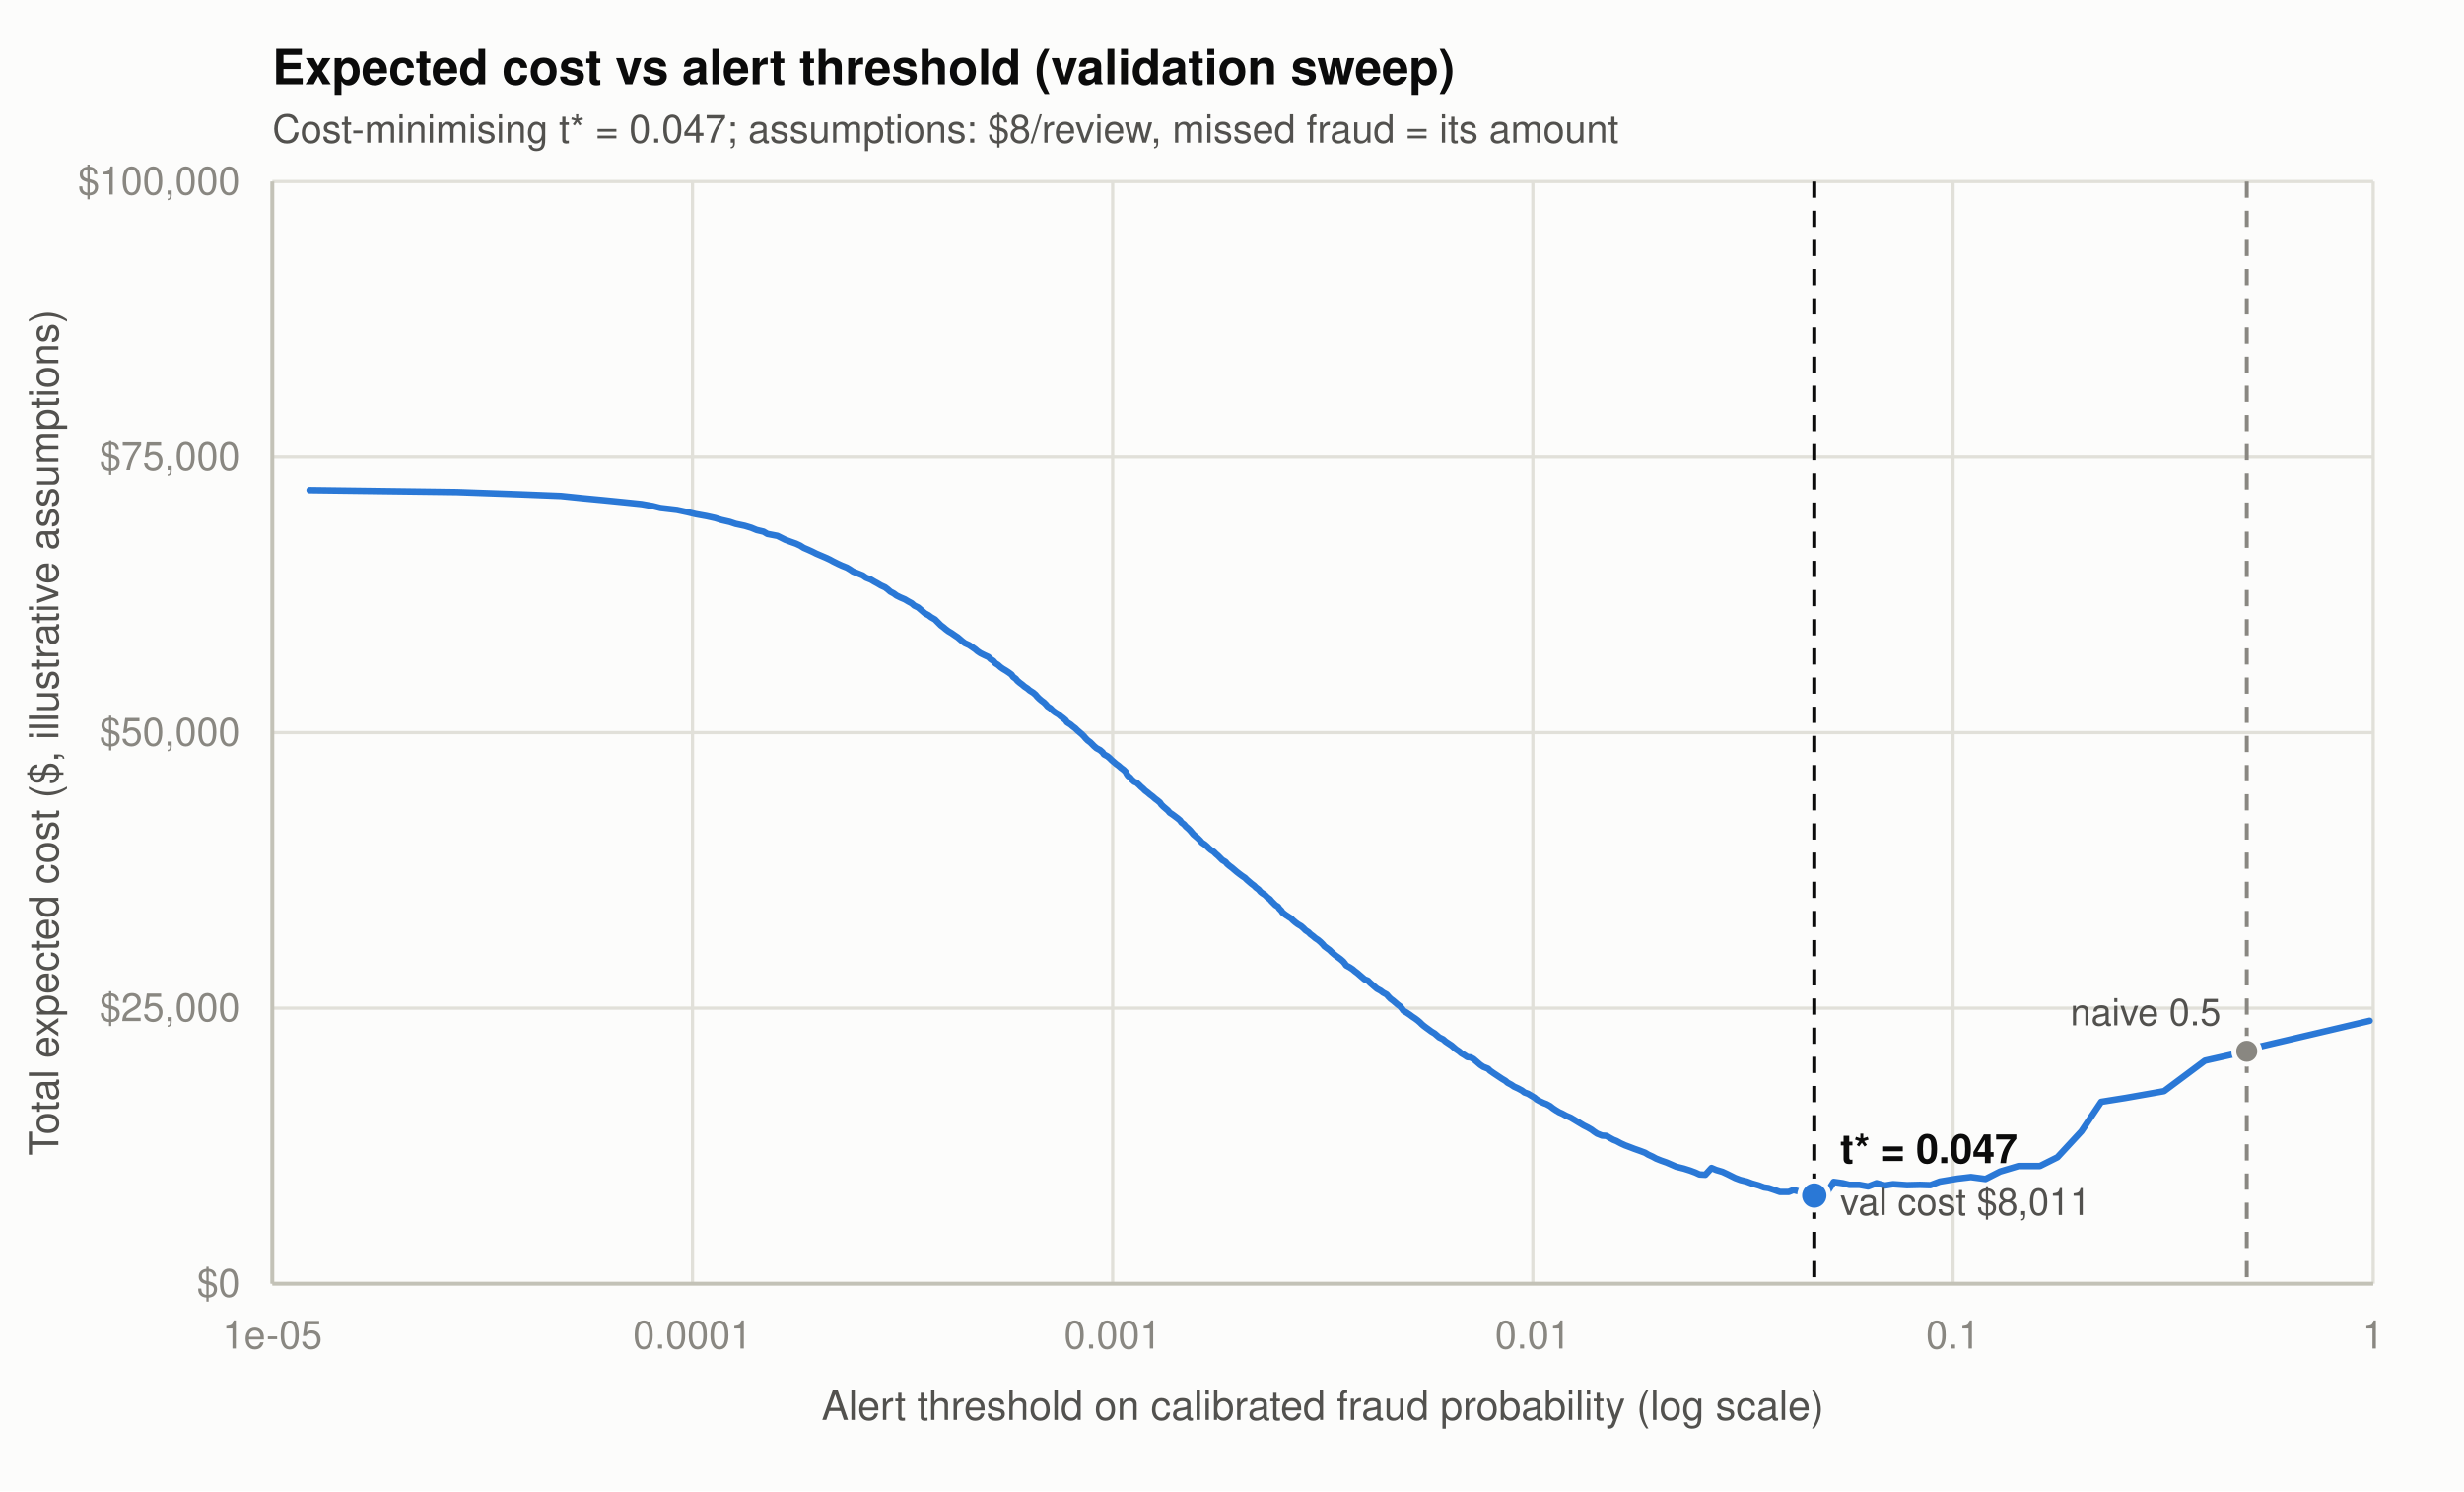
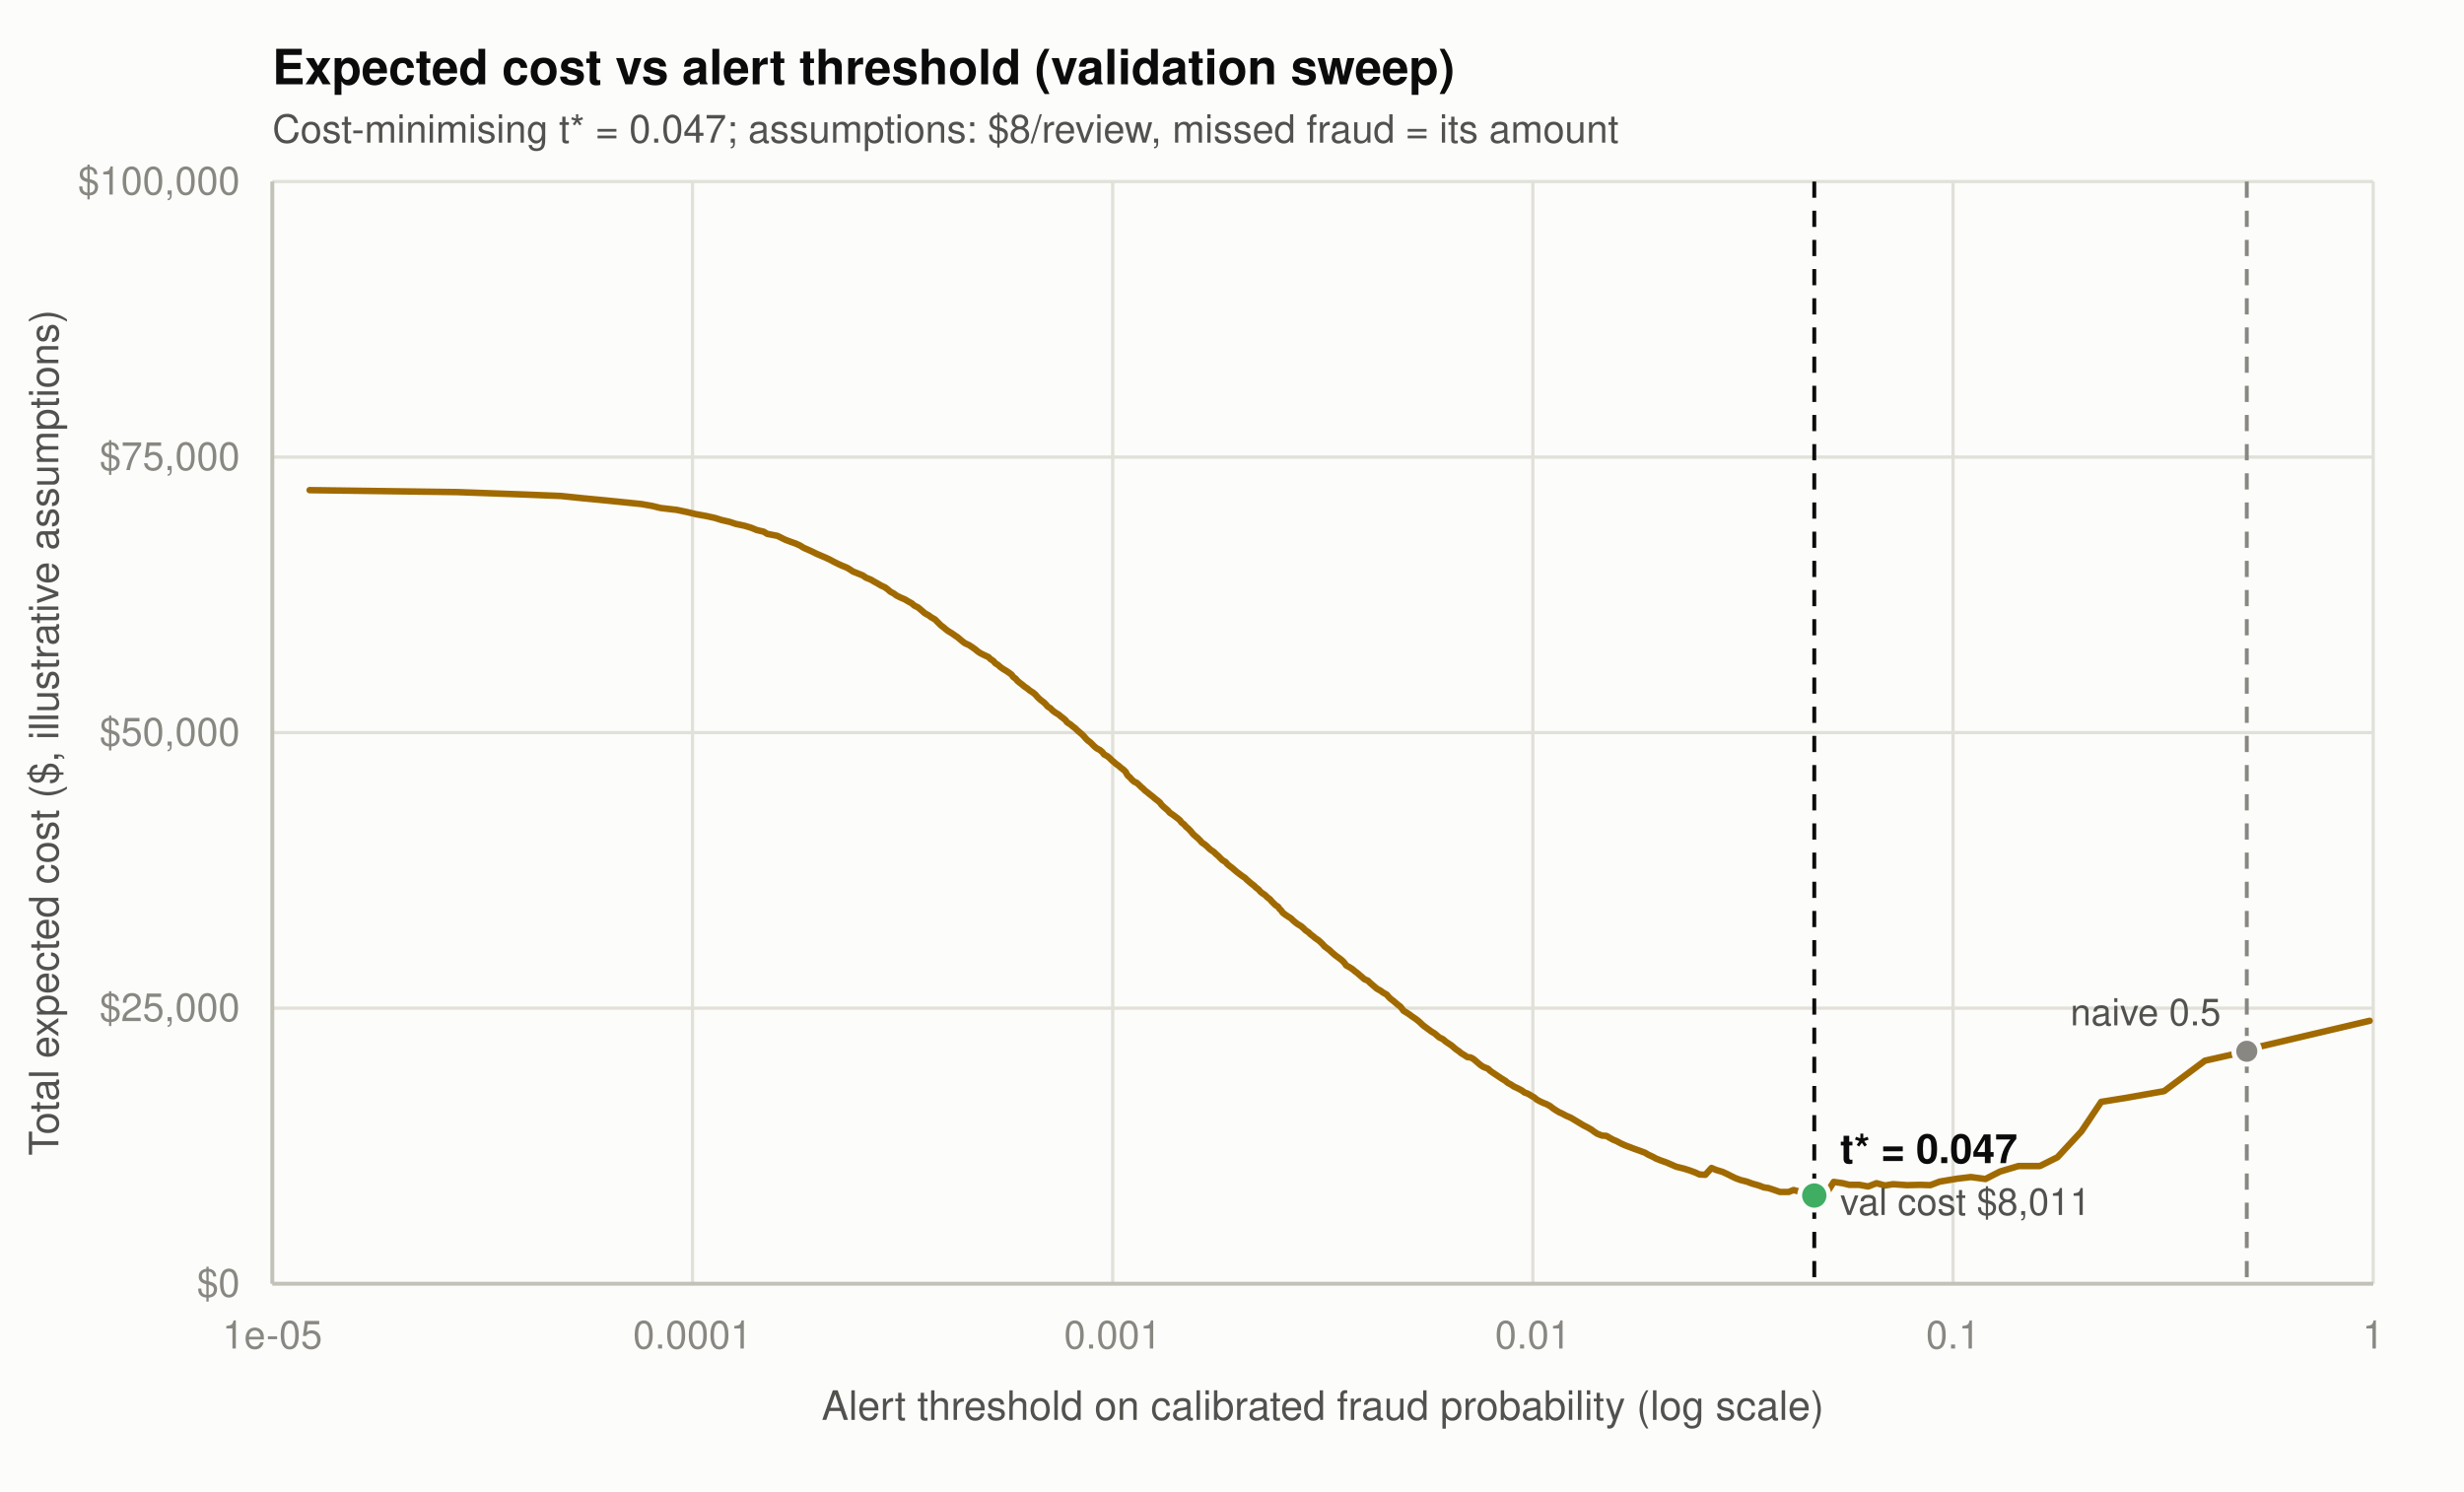
<svg xmlns="http://www.w3.org/2000/svg" viewBox="0 0 760 460" font-family="Segoe UI, Helvetica, Arial, sans-serif" role="img" aria-label="Expected cost versus alert threshold">
  <rect x="0" y="0" width="760" height="460" fill="#fcfcfb" />
  <line x1="84" y1="396.0" x2="732" y2="396.0" stroke="#e1e0d9" stroke-width="1" />
  <text x="74" y="400.0" text-anchor="end" font-size="12" fill="#898781">$0</text>
  <line x1="84" y1="311.0" x2="732" y2="311.0" stroke="#e1e0d9" stroke-width="1" />
  <text x="74" y="315.0" text-anchor="end" font-size="12" fill="#898781">$25,000</text>
  <line x1="84" y1="226.0" x2="732" y2="226.0" stroke="#e1e0d9" stroke-width="1" />
  <text x="74" y="230.0" text-anchor="end" font-size="12" fill="#898781">$50,000</text>
  <line x1="84" y1="141.0" x2="732" y2="141.0" stroke="#e1e0d9" stroke-width="1" />
  <text x="74" y="145.0" text-anchor="end" font-size="12" fill="#898781">$75,000</text>
  <line x1="84" y1="56.0" x2="732" y2="56.0" stroke="#e1e0d9" stroke-width="1" />
  <text x="74" y="60.0" text-anchor="end" font-size="12" fill="#898781">$100,000</text>
  <line x1="84.0" y1="56" x2="84.0" y2="396" stroke="#e1e0d9" stroke-width="1" />
  <text x="84.0" y="416" text-anchor="middle" font-size="12" fill="#898781">1e-05</text>
  <line x1="213.6" y1="56" x2="213.6" y2="396" stroke="#e1e0d9" stroke-width="1" />
  <text x="213.6" y="416" text-anchor="middle" font-size="12" fill="#898781">0.0001</text>
  <line x1="343.2" y1="56" x2="343.2" y2="396" stroke="#e1e0d9" stroke-width="1" />
  <text x="343.2" y="416" text-anchor="middle" font-size="12" fill="#898781">0.001</text>
  <line x1="472.8" y1="56" x2="472.8" y2="396" stroke="#e1e0d9" stroke-width="1" />
  <text x="472.8" y="416" text-anchor="middle" font-size="12" fill="#898781">0.01</text>
  <line x1="602.4" y1="56" x2="602.4" y2="396" stroke="#e1e0d9" stroke-width="1" />
  <text x="602.4" y="416" text-anchor="middle" font-size="12" fill="#898781">0.1</text>
  <line x1="732.0" y1="56" x2="732.0" y2="396" stroke="#e1e0d9" stroke-width="1" />
  <text x="732.0" y="416" text-anchor="middle" font-size="12" fill="#898781">1</text>
  <line x1="84" y1="396" x2="732" y2="396" stroke="#c3c2b7" stroke-width="1.2" />
  <line x1="84" y1="56" x2="84" y2="396" stroke="#c3c2b7" stroke-width="1.2" />
-   <polyline points="95.5,151.2 141.0,151.8 160.5,152.5 173.0,153.0 179.8,153.7 186.1,154.3 192.1,154.9 197.9,155.5 201.3,156.1 203.7,156.7 208.8,157.3 212.1,158.0 214.6,158.6 217.9,159.2 220.6,159.8 222.5,160.4 225.1,161.0 226.9,161.6 229.7,162.2 231.7,162.8 233.4,163.5 235.5,164.0 236.7,164.7 239.8,165.3 241.0,165.9 242.2,166.5 243.8,167.1 245.5,167.7 246.8,168.3 247.9,169.0 249.3,169.6 250.6,170.2 251.8,170.8 253.2,171.4 254.6,172.0 255.9,172.6 257.0,173.2 258.4,173.9 259.7,174.5 261.2,175.1 262.2,175.7 263.1,176.3 264.6,176.9 266.1,177.5 267.1,178.2 268.6,178.8 269.6,179.4 270.7,180.0 271.7,180.6 273.0,181.2 273.8,181.8 274.6,182.5 275.7,183.1 276.5,183.7 277.7,184.3 279.1,184.9 280.1,185.5 281.2,186.1 282.0,186.8 283.2,187.4 283.9,188.0 284.6,188.6 285.3,189.2 286.4,189.8 287.2,190.4 288.4,191.1 289.0,191.7 289.6,192.3 290.2,192.9 291.0,193.5 291.7,194.1 292.5,194.7 293.5,195.3 294.5,196.0 295.4,196.6 296.1,197.2 296.8,197.8 297.6,198.4 298.9,199.0 299.8,199.6 300.8,200.3 301.5,200.9 302.4,201.5 303.6,202.1 304.9,202.7 305.5,203.3 306.4,203.9 307.0,204.6 307.8,205.1 308.6,205.8 309.3,206.3 310.3,206.9 311.2,207.5 312.0,208.1 312.5,208.8 313.3,209.4 313.8,210.0 314.5,210.6 315.3,211.2 316.0,211.8 316.9,212.4 317.6,213.0 318.7,213.7 319.4,214.3 319.9,214.9 320.5,215.5 321.2,216.1 322.0,216.7 322.6,217.3 323.1,217.9 324.0,218.5 324.7,219.2 325.5,219.8 326.5,220.4 327.2,221.0 328.0,221.6 328.7,222.2 329.1,222.8 330.2,223.5 330.9,224.1 331.7,224.7 332.3,225.3 333.0,225.9 333.7,226.5 334.3,227.1 334.9,227.8 335.5,228.4 336.3,229.0 336.9,229.6 337.5,230.2 338.2,230.8 339.3,231.4 340.1,232.1 340.5,232.7 341.6,233.3 342.3,233.9 342.9,234.5 343.6,235.1 344.3,235.7 345.0,236.2 345.8,236.9 346.6,237.5 347.2,238.1 347.5,238.7 347.9,239.3 348.6,239.9 349.1,240.5 349.9,241.2 350.5,241.4 351.3,242.1 351.9,242.7 352.6,243.3 353.2,243.9 354.0,244.5 354.7,245.1 355.5,245.7 356.3,246.4 357.1,247.0 357.8,247.6 358.2,248.2 358.8,248.8 359.5,249.4 360.2,250.0 360.8,250.7 361.7,251.3 362.5,251.9 363.3,252.5 364.0,253.1 364.4,253.7 365.2,254.3 365.8,255.0 366.5,255.6 367.1,256.2 367.6,256.8 368.1,257.4 368.8,258.0 369.5,258.6 370.2,259.3 370.7,259.9 371.6,260.5 372.3,261.1 372.9,261.7 373.5,262.2 374.4,262.8 375.0,263.4 375.7,264.0 376.4,264.7 377.0,265.3 378.0,265.9 378.5,266.5 379.2,267.1 380.0,267.7 380.7,268.3 381.4,268.9 382.3,269.6 383.1,270.2 384.0,270.8 384.6,271.4 385.3,272.0 386.0,272.6 386.8,273.2 387.4,273.8 388.2,274.4 388.8,275.1 389.3,275.5 390.2,276.1 390.9,276.8 391.7,277.4 392.2,278.0 392.8,278.6 393.4,279.2 394.2,279.7 394.6,280.3 395.2,280.9 395.6,281.5 396.5,282.2 397.4,282.8 398.2,283.3 398.8,283.9 399.5,284.5 400.3,285.1 401.3,285.7 402.0,286.3 402.7,287.0 403.6,287.6 404.2,288.2 405.0,288.8 405.7,289.4 406.6,290.0 407.3,290.6 408.0,291.3 408.5,291.9 409.3,292.5 410.1,293.1 410.7,293.7 411.4,294.3 412.0,294.8 412.7,295.3 413.5,295.9 414.3,296.6 414.8,297.2 415.2,297.8 416.3,298.4 417.2,299.0 417.9,299.6 418.7,300.2 419.5,300.9 420.2,301.5 420.9,302.1 421.9,302.5 422.6,303.2 423.3,303.8 424.0,304.4 424.7,305.0 425.8,305.6 426.6,306.2 427.7,306.8 428.3,307.5 428.9,308.1 429.7,308.7 430.4,309.3 431.1,309.9 431.9,310.5 432.4,311.1 432.9,311.8 433.9,312.4 434.8,313.0 435.6,313.6 436.5,314.2 437.3,314.8 438.0,315.4 438.6,316.0 439.2,316.5 440.0,317.1 440.7,317.6 441.5,318.2 442.5,318.8 443.2,319.4 443.9,320.0 445.1,320.6 445.9,321.3 446.8,321.9 447.7,322.5 448.4,323.1 449.1,323.7 450.0,324.3 450.7,324.9 451.7,325.5 452.6,326.1 453.6,326.2 454.5,326.7 455.2,327.3 455.9,327.9 456.6,328.5 457.5,329.1 459.0,329.7 459.6,330.3 460.6,331.0 461.5,331.6 462.4,332.2 463.3,332.8 464.3,333.4 465.0,334.0 466.1,334.6 467.0,335.2 468.3,335.8 469.4,336.4 470.2,337.0 471.3,337.4 472.3,338.0 473.3,338.6 474.0,339.2 475.1,339.8 476.2,340.3 477.0,340.6 478.1,341.2 479.0,341.9 479.9,342.5 480.9,343.1 481.8,343.5 483.1,344.2 484.5,344.8 485.5,345.4 486.5,346.0 487.5,346.6 488.5,347.2 489.7,347.8 490.9,348.5 491.7,349.1 492.6,349.7 494.1,350.3 495.5,350.4 496.5,351.0 497.6,351.6 498.6,352.0 499.9,352.7 501.2,353.3 502.8,353.9 504.1,354.4 505.8,355.0 507.4,355.6 508.4,356.2 509.7,356.8 510.8,357.4 512.3,358.0 514.0,358.6 515.4,359.2 517.0,359.9 519.4,360.5 521.3,361.1 522.9,361.7 524.2,362.3 526.0,362.4 527.9,360.3 529.3,360.9 531.3,361.5 532.8,362.2 534.0,362.8 535.2,363.4 536.8,364.0 538.8,364.5 540.4,365.1 542.5,365.7 544.1,366.3 545.5,366.5 547.3,367.1 549.0,367.7 551.7,367.7 553.2,367.1 554.7,367.5 556.8,368.1 559.6,368.8 561.6,367.5 563.5,367.9 565.6,364.6 568.4,365.0 570.4,365.5 573.5,365.5 576.2,366.0 578.8,365.0 581.4,365.7 583.9,365.3 588.2,365.6 592.2,365.5 595.4,365.6 598.3,364.5 603.7,363.6 607.9,363.1 612.4,363.7 616.9,361.4 622.6,359.7 629.2,359.7 634.6,357.0 642.0,349.0 648.1,339.9 655.6,338.7 667.5,336.6 680.1,327.2 693.0,324.3 696.0,323.1 730.9,314.9" fill="none" stroke="#2a78d6" stroke-width="2" stroke-linejoin="round" stroke-linecap="round" />
+   <polyline points="95.5,151.2 141.0,151.8 160.5,152.5 173.0,153.0 179.8,153.7 186.1,154.3 192.1,154.9 197.9,155.5 201.3,156.1 203.7,156.7 208.8,157.3 212.1,158.0 214.6,158.6 217.9,159.2 220.6,159.8 222.5,160.4 225.1,161.0 226.9,161.6 229.7,162.2 231.7,162.8 233.4,163.5 235.5,164.0 236.7,164.7 239.8,165.3 241.0,165.9 242.2,166.5 243.8,167.1 245.5,167.7 246.8,168.3 247.9,169.0 249.3,169.6 250.6,170.2 251.8,170.8 253.2,171.4 254.6,172.0 255.9,172.6 257.0,173.2 258.4,173.9 259.7,174.5 261.2,175.1 262.2,175.7 263.1,176.3 264.6,176.9 266.1,177.5 267.1,178.2 268.6,178.8 269.6,179.4 270.7,180.0 271.7,180.6 273.0,181.2 273.8,181.8 274.6,182.5 275.7,183.1 276.5,183.7 277.7,184.3 279.1,184.9 280.1,185.5 281.2,186.1 282.0,186.8 283.2,187.4 283.9,188.0 284.6,188.6 285.3,189.2 286.4,189.8 287.2,190.4 288.4,191.1 289.0,191.7 289.6,192.3 290.2,192.9 291.0,193.5 291.7,194.1 292.5,194.7 293.5,195.3 294.5,196.0 295.4,196.6 296.1,197.2 296.8,197.8 297.6,198.4 298.9,199.0 299.8,199.6 300.8,200.3 301.5,200.9 302.4,201.5 303.6,202.1 304.9,202.7 305.5,203.3 306.4,203.9 307.0,204.6 307.8,205.1 308.6,205.8 309.3,206.3 310.3,206.9 311.2,207.5 312.0,208.1 312.5,208.8 313.3,209.4 313.8,210.0 314.5,210.6 315.3,211.2 316.0,211.8 316.9,212.4 317.6,213.0 318.7,213.7 319.4,214.3 319.9,214.9 320.5,215.5 321.2,216.1 322.0,216.7 322.6,217.3 323.1,217.9 324.0,218.5 324.7,219.2 325.5,219.8 326.5,220.4 327.2,221.0 328.0,221.6 328.7,222.2 329.1,222.8 330.2,223.5 330.9,224.1 331.7,224.7 332.3,225.3 333.0,225.9 333.7,226.5 334.3,227.1 334.9,227.8 335.5,228.4 336.3,229.0 336.9,229.6 337.5,230.2 338.2,230.8 339.3,231.4 340.1,232.1 340.5,232.7 341.6,233.3 342.3,233.9 342.9,234.5 343.6,235.1 344.3,235.7 345.0,236.2 345.8,236.9 346.6,237.5 347.2,238.1 347.5,238.7 347.9,239.3 348.6,239.9 349.1,240.5 349.9,241.2 350.5,241.4 351.3,242.1 351.9,242.7 352.6,243.3 353.2,243.9 354.0,244.5 354.7,245.1 355.5,245.7 356.3,246.4 357.1,247.0 357.8,247.6 358.2,248.2 358.8,248.8 359.5,249.4 360.2,250.0 360.8,250.7 361.7,251.3 362.5,251.9 363.3,252.5 364.0,253.1 364.4,253.7 365.2,254.3 365.8,255.0 366.5,255.6 367.1,256.2 367.6,256.8 368.1,257.4 368.8,258.0 369.5,258.6 370.2,259.3 370.7,259.9 371.6,260.5 372.3,261.1 372.9,261.7 373.5,262.2 374.4,262.8 375.0,263.4 375.7,264.0 376.4,264.7 377.0,265.3 378.0,265.9 378.5,266.5 379.2,267.1 380.0,267.7 380.7,268.3 381.4,268.9 382.3,269.6 383.1,270.2 384.0,270.8 384.6,271.4 385.3,272.0 386.0,272.6 386.8,273.2 387.4,273.8 388.2,274.4 388.8,275.1 389.3,275.5 390.2,276.1 390.9,276.8 391.7,277.4 392.2,278.0 392.8,278.6 393.4,279.2 394.2,279.7 394.6,280.3 395.2,280.9 395.6,281.5 396.5,282.2 397.4,282.8 398.2,283.3 398.8,283.9 399.5,284.5 400.3,285.1 401.3,285.7 402.0,286.3 402.7,287.0 403.6,287.6 404.2,288.2 405.0,288.8 405.7,289.4 406.6,290.0 407.3,290.6 408.0,291.3 408.5,291.9 409.3,292.5 410.1,293.1 410.7,293.7 411.4,294.3 412.0,294.8 412.7,295.3 413.5,295.9 414.3,296.6 414.8,297.2 415.2,297.8 416.3,298.4 417.2,299.0 417.9,299.6 418.7,300.2 419.5,300.9 420.2,301.5 420.9,302.1 421.9,302.5 422.6,303.2 423.3,303.8 424.0,304.4 424.7,305.0 425.8,305.6 426.6,306.2 427.7,306.8 428.3,307.5 428.9,308.1 429.7,308.7 430.4,309.3 431.1,309.9 431.9,310.5 432.4,311.1 432.9,311.8 433.9,312.4 434.8,313.0 435.6,313.6 436.5,314.2 437.3,314.8 438.0,315.4 438.6,316.0 439.2,316.5 440.0,317.1 440.7,317.6 441.5,318.2 442.5,318.8 443.2,319.4 443.9,320.0 445.1,320.6 445.9,321.3 446.8,321.9 447.7,322.5 448.4,323.1 449.1,323.7 450.0,324.3 450.7,324.9 451.7,325.5 452.6,326.1 453.6,326.2 454.5,326.7 455.2,327.3 455.9,327.9 456.6,328.5 457.5,329.1 459.0,329.7 459.6,330.3 460.6,331.0 461.5,331.6 462.4,332.2 463.3,332.8 464.3,333.4 465.0,334.0 466.1,334.6 467.0,335.2 468.3,335.8 469.4,336.4 470.2,337.0 471.3,337.4 472.3,338.0 473.3,338.6 474.0,339.2 475.1,339.8 476.2,340.3 477.0,340.6 478.1,341.2 479.0,341.9 479.9,342.5 480.9,343.1 481.8,343.5 483.1,344.2 484.5,344.8 485.5,345.4 486.5,346.0 487.5,346.6 488.5,347.2 489.7,347.8 490.9,348.5 491.7,349.1 492.6,349.7 494.1,350.3 495.5,350.4 496.5,351.0 497.6,351.6 498.6,352.0 499.9,352.7 501.2,353.3 502.8,353.9 504.1,354.4 505.8,355.0 507.4,355.6 508.4,356.2 509.7,356.8 510.8,357.4 512.3,358.0 514.0,358.6 515.4,359.2 517.0,359.9 519.4,360.5 521.3,361.1 522.9,361.7 524.2,362.3 526.0,362.4 527.9,360.3 529.3,360.9 531.3,361.5 532.8,362.2 534.0,362.8 535.2,363.4 536.8,364.0 538.8,364.5 540.4,365.1 542.5,365.7 544.1,366.3 545.5,366.5 547.3,367.1 549.0,367.7 551.7,367.7 553.2,367.1 554.7,367.5 556.8,368.1 559.6,368.8 561.6,367.5 563.5,367.9 565.6,364.6 568.4,365.0 570.4,365.5 573.5,365.5 576.2,366.0 578.8,365.0 581.4,365.7 583.9,365.3 588.2,365.6 592.2,365.5 595.4,365.6 598.3,364.5 603.7,363.6 607.9,363.1 612.4,363.7 616.9,361.4 622.6,359.7 629.2,359.7 634.6,357.0 642.0,349.0 648.1,339.9 655.6,338.7 667.5,336.6 680.1,327.2 693.0,324.3 696.0,323.1 730.9,314.9" fill="none" stroke="#a06a00" stroke-width="2" stroke-linejoin="round" stroke-linecap="round" />
  <line x1="559.6" y1="56" x2="559.6" y2="396" stroke="#0b0b0b" stroke-width="1.2" stroke-dasharray="5 4" />
-   <circle cx="559.6" cy="368.8" r="4.5" fill="#2a78d6" stroke="#fcfcfb" stroke-width="1.5" />
+   <circle cx="559.6" cy="368.8" r="4.5" fill="#3fae63" stroke="#fcfcfb" stroke-width="1.5" />
  <text x="567.6" y="358.8" font-size="12.5" fill="#0b0b0b" font-weight="600">t* = 0.047</text>
  <text x="567.6" y="374.8" font-size="11.5" fill="#52514e">val cost $8,011</text>
  <line x1="693.0" y1="56" x2="693.0" y2="396" stroke="#898781" stroke-width="1.2" stroke-dasharray="5 4" />
  <circle cx="693.0" cy="324.3" r="4" fill="#898781" stroke="#fcfcfb" stroke-width="1.5" />
  <text x="685.0" y="316.3" font-size="11.5" fill="#52514e" text-anchor="end">naive 0.5</text>
  <text x="84" y="26" font-size="15" fill="#0b0b0b" font-weight="700">Expected cost vs alert threshold (validation sweep)</text>
  <text x="84" y="44" font-size="12" fill="#52514e">Cost-minimising t* = 0.047; assumptions: $8/review, missed fraud = its amount</text>
  <text x="408.0" y="438" text-anchor="middle" font-size="12.5" fill="#52514e">Alert threshold on calibrated fraud probability (log scale)</text>
  <text x="18" y="226.0" text-anchor="middle" font-size="12.5" fill="#52514e" transform="rotate(-90 18 226.0)">Total expected cost ($, illustrative assumptions)</text>
</svg>
